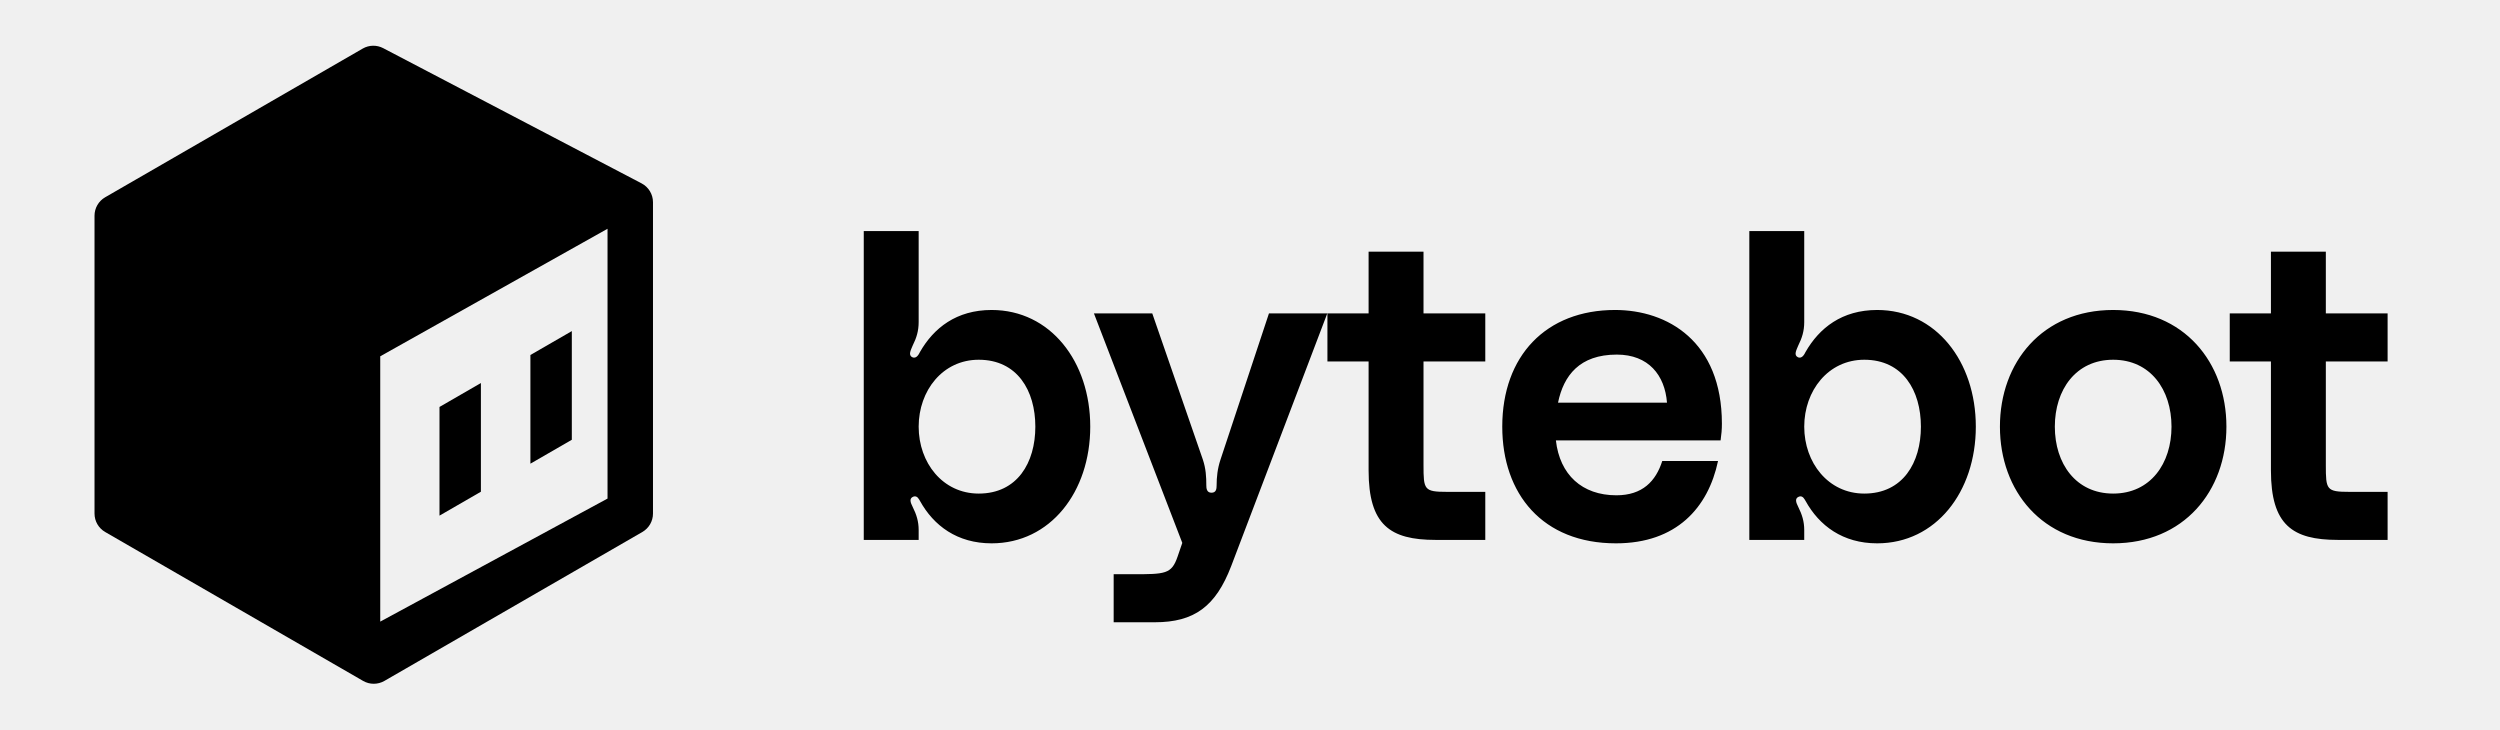
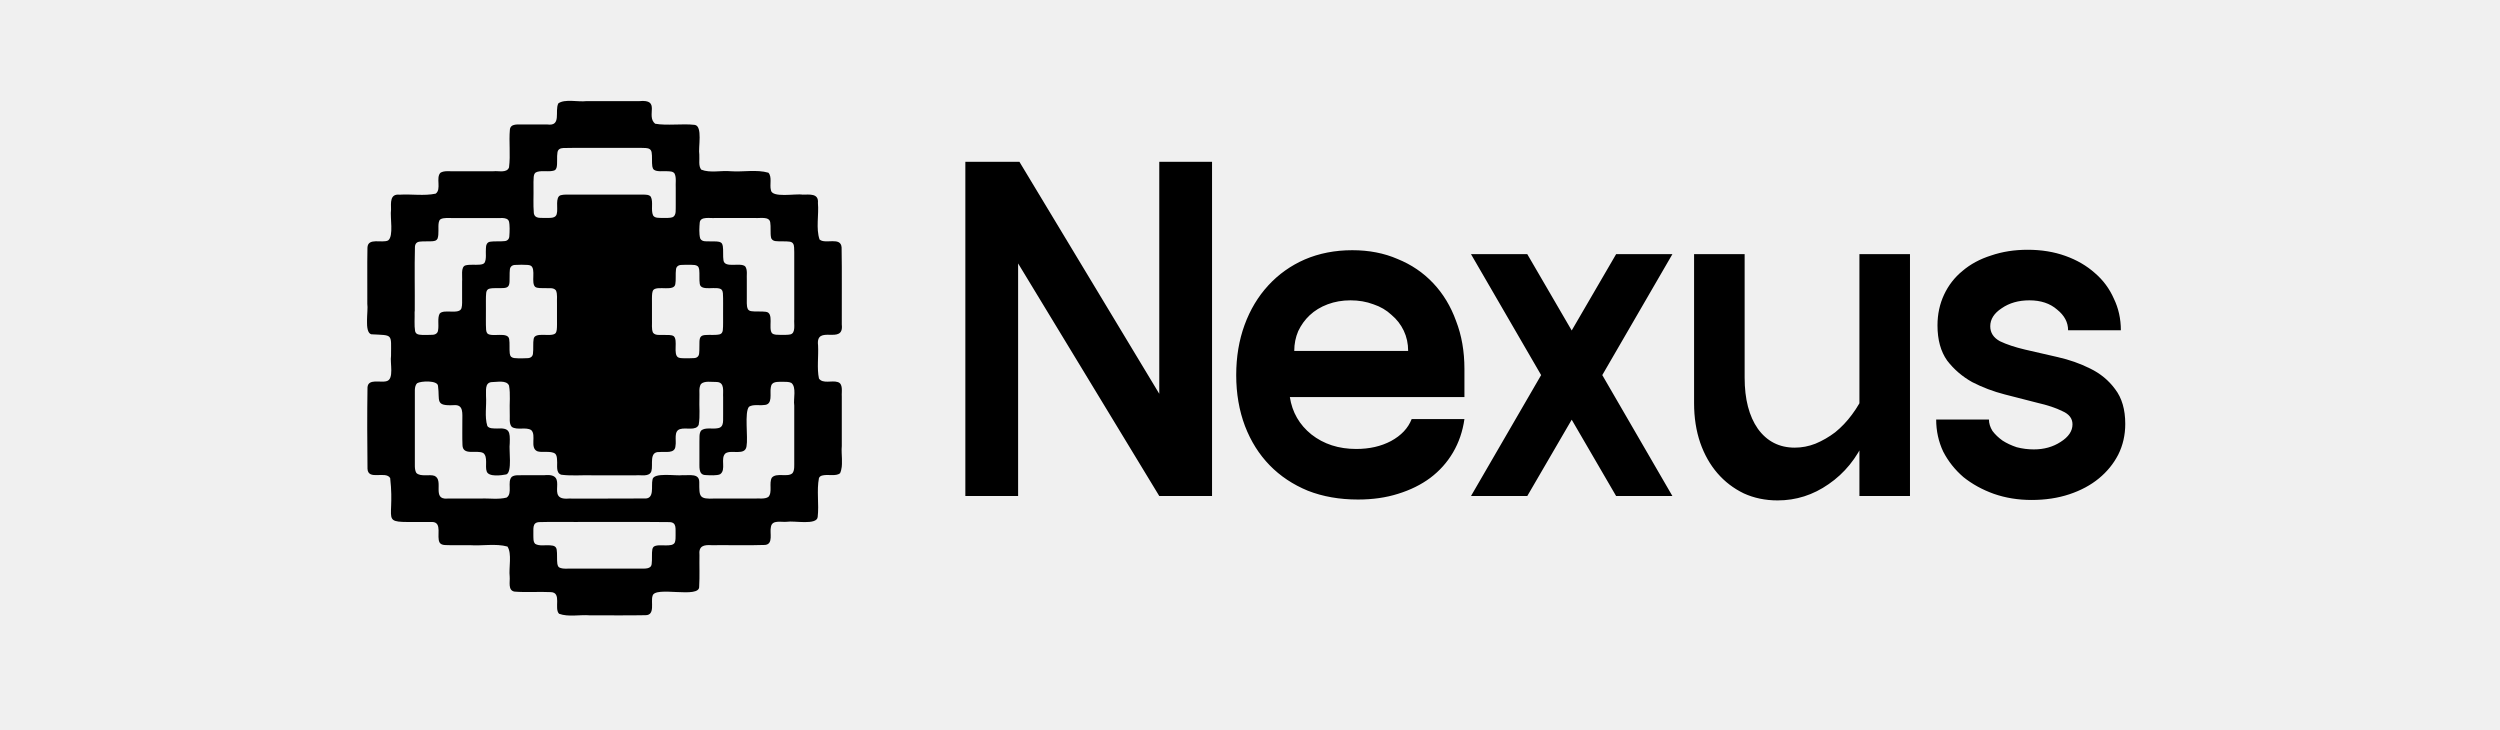
<svg xmlns="http://www.w3.org/2000/svg" width="2132" height="622" viewBox="0 0 2132 622" fill="none">
-   <path d="M518.104 425.182L324.272 530.111V303.85L518.104 195.09V425.182ZM547.146 156.383L326.784 41.065C321.285 38.188 314.691 38.325 309.314 41.428L89.668 168.242C84.059 171.482 80.605 177.466 80.605 183.944V437.977C80.605 444.455 84.059 450.439 89.668 453.679L309.67 580.697C315.283 583.931 322.19 583.931 327.803 580.697L547.805 453.679C553.414 450.439 556.868 444.455 556.868 437.977V172.445C556.868 165.699 553.121 159.511 547.146 156.383Z" fill="black" />
-   <path d="M410.114 326.654L374.798 347.049V439.731L410.114 419.34V326.654Z" fill="black" />
-   <path d="M487.645 282.352L452.329 302.746V395.426L487.645 375.038V282.352Z" fill="black" />
-   <path d="M783.437 197.043V274.596C783.437 282.278 781.608 288.131 778.316 294.716C776.852 298.374 774.292 302.764 777.95 304.593C781.608 306.422 783.803 301.666 784.535 300.203C796.241 279.717 815.629 264.353 845.626 264.353C895.743 264.353 929.764 308.251 929.764 363.855C929.764 419.459 895.743 463.358 845.626 463.358C816.361 463.358 796.241 448.359 784.535 427.142C783.803 426.044 782.34 422.386 779.047 423.483C775.023 424.947 776.487 428.605 778.316 432.263C781.608 438.848 783.437 444.701 783.437 452.017V460.431H736.613V197.043H783.437ZM834.651 420.923C867.575 420.923 882.939 394.584 882.939 363.855C882.939 333.127 867.575 306.788 834.651 306.788C803.923 306.788 783.437 333.127 783.437 363.855C783.437 394.584 803.923 420.923 834.651 420.923ZM932.905 267.28H982.656L1025.82 392.023C1028.38 399.705 1028.75 406.656 1028.75 413.972C1028.75 416.533 1029.11 420.191 1033.14 420.191C1037.16 420.191 1037.53 416.899 1037.53 413.972C1037.53 407.022 1038.26 399.705 1040.82 392.023L1082.16 267.28H1131.91L1049.97 482.746C1036.8 517.133 1018.51 530.668 984.851 530.668H949.732V489.696H965.828C993.63 489.696 999.117 489.696 1004.24 474.698L1008.26 462.992L932.905 267.28ZM1266.65 308.251H1213.97V396.413C1213.97 417.63 1214.33 419.459 1234.09 419.459H1266.65V460.431H1224.21C1185.44 460.431 1167.14 447.627 1167.14 401.169V308.251H1132.03V267.28H1167.14V214.602H1213.97V267.28H1266.65V308.251ZM1468.43 361.295C1468.43 366.416 1468.07 370.074 1467.33 375.561H1326.86C1330.15 404.827 1349.18 422.386 1378.44 422.386C1400.76 422.386 1412.1 410.314 1417.58 393.121H1465.14C1456.73 432.995 1429.66 463.358 1378.08 463.358C1315.52 463.358 1281.13 421.289 1281.13 363.855C1281.13 303.496 1318.45 264.353 1377.34 264.353C1421.97 264.353 1468.43 291.058 1468.43 361.295ZM1328.69 343.37H1421.61C1419.78 319.957 1405.88 302.398 1378.81 302.398C1346.98 302.398 1333.45 320.323 1328.69 343.37ZM1538.65 197.043V274.596C1538.65 282.278 1536.82 288.131 1533.53 294.716C1532.06 298.374 1529.5 302.764 1533.16 304.593C1536.82 306.422 1539.01 301.666 1539.75 300.203C1551.45 279.717 1570.84 264.353 1600.84 264.353C1650.95 264.353 1684.98 308.251 1684.98 363.855C1684.98 419.459 1650.95 463.358 1600.84 463.358C1571.57 463.358 1551.45 448.359 1539.75 427.142C1539.01 426.044 1537.55 422.386 1534.26 423.483C1530.23 424.947 1531.7 428.605 1533.53 432.263C1536.82 438.848 1538.65 444.701 1538.65 452.017V460.431H1491.82V197.043H1538.65ZM1589.86 420.923C1622.79 420.923 1638.15 394.584 1638.15 363.855C1638.15 333.127 1622.79 306.788 1589.86 306.788C1559.13 306.788 1538.65 333.127 1538.65 363.855C1538.65 394.584 1559.13 420.923 1589.86 420.923ZM1802.11 264.353C1862.47 264.353 1898.69 308.983 1898.69 363.855C1898.69 418.728 1862.47 463.358 1802.11 463.358C1741.75 463.358 1705.54 418.728 1705.54 363.855C1705.54 308.983 1741.75 264.353 1802.11 264.353ZM1802.11 420.923C1833.94 420.923 1851.86 395.316 1851.86 363.855C1851.86 332.395 1833.94 306.788 1802.11 306.788C1770.29 306.788 1752.36 332.395 1752.36 363.855C1752.36 395.316 1770.29 420.923 1802.11 420.923ZM2036.15 308.251H1983.47V396.413C1983.47 417.63 1983.84 419.459 2003.59 419.459H2036.15V460.431H1993.71C1954.94 460.431 1936.65 447.627 1936.65 401.169V308.251H1901.53V267.28H1936.65V214.602H1983.47V267.28H2036.15V308.251Z" fill="black" />
+   <path d="M823.25 138H868.25V423H823.25V138ZM988.625 138H1033.63V423H988.625V138ZM1014.5 423H988.625L836.375 172.125V138H869.375L1014.5 378.75V423ZM1153.24 213.375C1167.49 213.375 1180.37 215.875 1191.87 220.875C1203.62 225.625 1213.74 232.5 1222.24 241.5C1230.74 250.5 1237.24 261.25 1241.74 273.75C1246.49 286 1248.87 299.625 1248.87 314.625V338.625H1099.99C1101.99 351.625 1108.12 362.25 1118.37 370.5C1128.87 378.75 1141.62 382.875 1156.62 382.875C1167.87 382.875 1177.74 380.625 1186.24 376.125C1194.99 371.375 1200.87 365.125 1203.87 357.375H1248.87C1247.37 367.875 1244.12 377.375 1239.12 385.875C1234.12 394.375 1227.62 401.625 1219.62 407.625C1211.87 413.375 1202.74 417.875 1192.24 421.125C1181.99 424.375 1170.62 426 1158.12 426C1142.37 426 1128.12 423.5 1115.37 418.5C1102.62 413.25 1091.74 406 1082.74 396.75C1073.74 387.5 1066.74 376.375 1061.74 363.375C1056.74 350.125 1054.24 335.625 1054.24 319.875C1054.24 304.375 1056.62 290.125 1061.37 277.125C1066.12 264.125 1072.87 252.875 1081.62 243.375C1090.37 233.875 1100.74 226.5 1112.74 221.25C1124.99 216 1138.49 213.375 1153.24 213.375ZM1151.74 256.125C1144.74 256.125 1138.24 257.25 1132.24 259.5C1126.24 261.75 1121.12 264.875 1116.87 268.875C1112.87 272.625 1109.62 277.125 1107.12 282.375C1104.87 287.625 1103.74 293.25 1103.74 299.25H1200.87C1200.87 293 1199.62 287.25 1197.12 282C1194.62 276.75 1191.12 272.25 1186.62 268.5C1182.37 264.5 1177.24 261.5 1171.24 259.5C1165.24 257.25 1158.74 256.125 1151.74 256.125ZM1378.22 423L1339.6 356.625H1341.1L1302.47 423H1254.47L1317.1 315V324.75L1254.47 216.75H1302.47L1341.1 283.125H1339.6L1378.22 216.75H1426.22L1363.6 324.75V315L1426.22 423H1378.22ZM1487.83 322.125C1487.83 340.375 1491.58 354.875 1499.08 365.625C1506.83 376.375 1517.33 381.75 1530.58 381.75C1536.58 381.75 1542.46 380.625 1548.21 378.375C1554.21 375.875 1559.83 372.625 1565.08 368.625C1570.33 364.375 1575.08 359.375 1579.33 353.625C1583.83 347.625 1587.58 341.125 1590.58 334.125L1585.71 349.5V216.75H1628.83V423H1585.71V374.625H1590.58C1583.33 390.875 1572.96 403.625 1559.46 412.875C1546.21 422.125 1531.71 426.75 1515.96 426.75C1505.46 426.75 1495.83 424.75 1487.08 420.75C1478.33 416.5 1470.83 410.75 1464.58 403.5C1458.33 396.25 1453.46 387.625 1449.96 377.625C1446.46 367.375 1444.71 356.125 1444.71 343.875V216.75H1487.83V322.125ZM1697.29 278.25C1697.29 283.75 1700.04 288 1705.54 291C1711.29 293.75 1718.42 296.125 1726.92 298.125C1735.67 300.125 1744.92 302.25 1754.67 304.5C1764.67 306.75 1773.92 310 1782.42 314.25C1791.17 318.5 1798.29 324.375 1803.79 331.875C1809.54 339.375 1812.42 349.25 1812.42 361.5C1812.42 371 1810.42 379.75 1806.42 387.75C1802.42 395.5 1796.92 402.25 1789.92 408C1782.92 413.75 1774.54 418.25 1764.79 421.5C1755.04 424.75 1744.29 426.375 1732.54 426.375C1721.04 426.375 1710.29 424.625 1700.29 421.125C1690.54 417.625 1681.92 412.875 1674.42 406.875C1667.17 400.625 1661.42 393.375 1657.17 385.125C1653.17 376.625 1651.17 367.5 1651.17 357.75H1696.17C1696.17 361 1697.17 364.25 1699.17 367.5C1701.42 370.5 1704.29 373.25 1707.79 375.75C1711.29 378 1715.29 379.875 1719.79 381.375C1724.54 382.625 1729.42 383.25 1734.42 383.25C1743.17 383.25 1750.79 381.125 1757.29 376.875C1764.04 372.625 1767.42 367.625 1767.42 361.875C1767.42 356.875 1764.54 353.125 1758.79 350.625C1753.29 347.875 1746.17 345.5 1737.42 343.5C1728.92 341.25 1719.67 338.875 1709.67 336.375C1699.92 333.875 1690.67 330.375 1681.92 325.875C1673.42 321.125 1666.29 315 1660.54 307.5C1655.04 299.75 1652.29 289.75 1652.29 277.5C1652.29 268 1654.17 259.25 1657.92 251.25C1661.67 243.25 1666.92 236.5 1673.67 231C1680.42 225.25 1688.54 220.875 1698.04 217.875C1707.54 214.625 1717.92 213 1729.17 213C1740.92 213 1751.67 214.75 1761.42 218.25C1771.17 221.75 1779.54 226.625 1786.54 232.875C1793.54 238.875 1798.92 246.125 1802.67 254.625C1806.67 262.875 1808.67 271.875 1808.67 281.625H1763.67C1763.67 274.875 1760.54 269 1754.29 264C1748.29 258.75 1740.42 256.125 1730.67 256.125C1721.42 256.125 1713.54 258.375 1707.04 262.875C1700.54 267.125 1697.29 272.25 1697.29 278.25Z" fill="black" />
+   <g clip-path="url(#clip0_278_588)">
+     <path d="M698.938 204.327C695.674 194.732 698.454 183.282 697.527 173.123C698.333 164.656 690.314 165.987 684.35 165.987C678.668 164.898 657.874 169.172 657.39 161.874C656.262 157.682 658.559 150.707 655.295 147.28C645.18 144.377 633.614 146.796 623.177 146.03C615.036 145.224 605.727 147.724 598.071 144.7C595.451 141.596 596.701 136.475 596.378 131.839C595.29 125.953 599.521 107.327 592.348 106.48C582.072 105.271 568.854 107.327 558.699 105.513C550.478 98.82 564.018 84.387 545.078 86.242C529.805 86.242 515.298 86.242 500.024 86.242C493.254 87.129 481.608 84.145 476.127 88.177C472.863 94.869 479.069 107.811 466.818 106.158C459.686 106.239 453.359 106.158 446.145 106.158C442.035 106.319 435.345 105.029 434.821 110.633C433.895 121.276 435.466 132.081 434.096 142.765C432.242 147.764 425.15 145.547 420.918 146.03C409.353 146.03 398.835 146.03 387.35 146.03C383.602 146.232 378.766 145.305 375.583 147.361C371.472 151.675 376.671 161.431 371.553 165.14C361.599 167.237 351.001 165.382 340.765 166.027C332.463 165.14 333.39 172.84 333.471 178.807C332.504 185.217 335.929 201.465 330.972 205.053C325.854 207.633 313.644 202.311 313.362 211.261C313.039 227.348 313.362 243.272 313.241 259.197C314.248 264.962 310.38 283.346 316.626 285.08C335.566 286.128 333.471 284.193 333.471 303.504C332.463 309.269 336.372 323.541 329.602 325.073C324.484 326.565 313.845 322.574 313.402 330.435C313.039 353.577 313.16 376.476 313.402 399.698C313.805 410.1 328.836 401.23 332.745 407.681C337.581 449.932 320.051 444.771 368.611 445.134C377.557 445.416 371.956 457.713 374.938 462.752C376.711 465.453 380.862 464.728 383.844 464.929C389.889 464.889 394.765 464.929 400.769 464.929C411.126 465.695 422.651 463.317 432.766 466.098C436.756 472.105 433.774 484.281 434.66 491.78C435.063 496.134 432.968 503.391 438.69 504.519C449.087 505.366 459.404 504.439 469.76 504.963C479.351 505.285 472.259 518.872 476.772 523.428C484.751 526.371 494.705 524.032 503.047 524.758C519.126 524.677 534.439 524.96 550.478 524.637C559.021 524.677 554.79 513.147 556.483 508.269C558.095 499.238 596.983 511.01 596.257 500.165C596.781 491.135 596.338 482.628 596.499 473.476C595.653 465.494 600.126 464.526 606.856 464.929C622.25 464.768 637.08 465.252 652.433 464.728C659.768 464.042 656.221 454.326 657.43 449.448C658.357 442.957 666.457 445.537 671.092 444.973C677.136 443.884 696.641 448.158 697.326 440.861C698.575 429.854 696.318 418.405 698.414 407.64C699.018 406.35 700.107 405.665 701.839 405.383C706.111 404.415 713.002 406.35 716.387 403.609C719.53 396.836 717.153 387.563 717.878 380.306C717.878 366.034 717.878 352.407 717.878 338.176C717.556 334.144 719.369 326.968 714.171 325.759C709.536 324.267 701.598 327.492 698.414 322.816C696.56 314.228 698.132 303.746 697.648 294.514C695.351 276.17 719.974 294.756 717.878 276.735C717.757 254.722 718.12 233.113 717.717 211.02C717.113 201.586 703.975 208.48 699.099 204.367L699.018 204.287L698.938 204.327ZM473.75 144.579C474.233 144.055 474.515 143.369 474.717 142.644C475.483 139.58 474.757 133.291 475.402 129.985C475.805 127.364 477.659 126.356 480.399 126.235C493.657 125.913 507.036 126.235 520.093 126.114C527.548 126.114 534.681 126.114 542.096 126.114C544.917 126.114 547.98 126.034 550.72 126.235C553.46 126.396 555.314 127.404 555.717 129.985C556.321 133.008 555.757 138.612 556.281 141.797C556.483 142.926 556.805 144.015 557.651 144.74C560.351 146.716 565.59 145.788 569.015 146.03C571.312 146.151 573.892 146.03 575.262 148.006C576.995 151.513 575.987 156.311 576.269 160.665C576.269 165.463 576.269 169.575 576.269 174.695C576.027 178.162 577.277 183.968 573.247 185.338C571.313 185.983 567.927 185.862 564.704 185.862C562.084 185.701 558.417 186.225 556.926 183.645C554.911 179.089 557.248 172.316 555.072 167.922C553.783 165.906 550.76 166.027 548.383 165.946C533.029 165.946 518.401 165.946 503.087 165.946C497.687 165.946 493.133 165.946 487.451 165.946C484.469 166.027 480.923 165.705 478.183 166.471C473.226 167.962 476.087 178.041 474.838 182.153C474.153 186.427 469.075 185.742 465.811 185.862C461.056 185.58 456.18 186.911 455.253 181.791C454.608 174.292 455.132 166.954 454.971 159.536C454.971 156.754 454.89 153.69 455.132 150.989C455.333 149.296 455.615 148.046 456.824 147.119C460.411 145.103 466.496 146.514 470.687 145.829C471.815 145.667 472.984 145.426 473.79 144.66L473.871 144.579H473.75ZM615.399 247.102C616.124 247.868 616.366 248.957 616.487 250.045C616.85 255.367 616.568 262.18 616.648 267.744C616.568 271.977 616.85 277.904 616.407 281.653C616.205 283.185 615.48 284.636 613.908 285.08C610.201 286.048 605.647 285.362 601.859 285.685C597.829 285.846 596.66 287.338 596.499 291.329C596.338 294.191 596.58 298.223 596.257 301.045C596.136 303.907 594.323 305.359 591.623 305.399C589.286 305.601 585.941 305.52 583.16 305.52C581.508 305.48 579.735 305.48 578.284 304.754C573.811 302.013 578.365 290.039 574.577 286.733C572.804 285.362 568.935 285.725 566.356 285.644C563.172 285.362 558.901 286.491 556.845 283.629C555.435 280.363 556.201 276.372 555.999 272.259C555.999 270.848 555.999 269.316 555.999 267.986C555.999 265.164 555.999 262.422 555.999 259.6C555.999 256.496 555.878 252.585 556.201 250.086C556.362 248.917 556.644 247.707 557.53 246.941C561.601 243.716 574.939 248.715 575.907 242.305C576.551 239.321 575.987 233.274 576.471 229.928C576.632 227.388 578.526 225.977 581.065 225.936C583.563 225.735 586.747 225.816 589.286 225.816C591.744 225.936 593.436 225.816 595.048 227.065C595.854 227.831 596.136 228.96 596.298 230.089C596.701 233.355 596.217 238.959 596.741 241.942C597.466 248.957 611.45 243.474 615.359 246.981L615.439 247.062L615.399 247.102ZM415.639 284.233C414.914 283.467 414.672 282.379 414.551 281.29C414.189 275.969 414.471 269.155 414.39 263.592C414.471 259.358 414.189 253.432 414.632 249.683C414.833 248.151 415.559 246.699 417.13 246.256C420.838 245.288 425.392 245.973 429.18 245.651C433.21 245.49 434.378 243.998 434.539 240.007C434.701 237.144 434.459 233.113 434.781 230.291C434.862 227.589 436.635 226.017 439.214 225.936C442.599 225.695 446.951 225.735 450.014 225.936C450.981 226.017 451.948 226.178 452.714 226.622C457.187 229.363 452.633 241.337 456.421 244.643C458.195 246.014 462.063 245.651 464.642 245.732C467.826 246.014 472.098 244.885 474.153 247.747C475.563 251.013 474.798 255.004 474.999 259.116C474.999 260.528 474.999 262.06 474.999 263.39C474.999 266.212 474.999 268.954 474.999 271.776C474.999 274.88 475.12 278.791 474.798 281.29C474.636 282.459 474.354 283.669 473.468 284.435C469.398 287.66 456.059 282.661 455.092 289.071C454.447 292.055 455.011 298.102 454.527 301.448C454.366 303.988 452.472 305.399 449.933 305.439C447.435 305.641 444.251 305.56 441.713 305.56C439.254 305.439 437.562 305.56 435.95 304.311C435.144 303.545 434.862 302.416 434.701 301.287C434.298 298.021 434.781 292.417 434.257 289.434C433.532 282.419 419.548 287.902 415.639 284.395L415.559 284.314L415.639 284.233ZM353.701 265.567C353.862 247.102 353.378 228.839 353.862 210.415C354.063 207.714 355.514 206.303 357.972 206.061C360.793 205.658 365.508 205.98 368.651 205.738C370.908 205.537 372.278 205.174 373.124 203.521C374.575 199.651 373.407 193.522 374.172 189.733C374.374 188.644 374.777 187.596 375.663 186.991C378.323 185.419 382.554 186.064 385.698 185.943C391.621 185.943 396.336 185.943 402.018 185.943C408.869 185.943 415.035 185.943 421.765 185.943C425.351 186.306 432.484 184.653 433.975 188.644C434.862 191.547 434.66 197.836 434.338 201.666C434.177 203.964 432.565 205.496 430.268 205.617C427.004 206.061 421.321 205.577 418.259 206.101C415.236 206.383 414.39 209.084 414.39 211.826C414.027 215.535 415.075 220.897 413.221 224.082C412.456 225.13 411.045 225.533 409.071 225.695C405.283 226.057 400.608 225.332 396.901 226.34C392.71 227.67 394.483 235.935 394.08 240.047C394.08 244.845 394.08 248.554 394.08 253.513C393.999 256.496 394.362 260.003 393.556 262.826C391.662 268.631 378.524 263.229 374.978 267.422C372.883 271.05 374.414 277.259 373.608 281.451C373.447 284.193 371.23 285.523 368.571 285.523C365.951 285.685 362.526 285.644 359.907 285.604C356.763 285.443 354.668 285.12 353.983 282.338C353.177 277.501 353.741 271.05 353.58 265.809V265.607L353.701 265.567ZM557.289 466.421C556.765 466.985 556.483 467.711 556.321 468.477C555.677 471.46 556.281 477.387 555.757 480.733C555.475 485.531 549.793 484.845 546.126 484.926C526.742 484.926 508.124 484.926 488.58 484.926C484.912 484.684 480.077 485.611 476.853 483.878C475.886 483.192 475.523 482.063 475.321 480.935C474.798 477.75 475.321 471.944 474.757 468.84C474.354 466.018 472.339 465.211 469.398 465.09C465.408 464.607 459.927 465.977 456.421 463.8C454.568 461.986 454.971 458.962 454.85 456.544C455.132 451.222 453.52 445.537 459.887 445.255C469.921 444.933 480.318 445.255 490.554 445.134C517.192 445.215 544.272 444.933 570.91 445.255C577.317 445.416 575.947 450.899 576.148 456.342C576.148 458.358 576.189 460.494 575.584 462.349C573.69 467.671 561.117 463.034 557.329 466.381L557.248 466.461L557.289 466.421ZM677.338 345.473C677.338 356.076 677.338 366.841 677.338 377.403C677.338 383.37 677.338 387.765 677.338 393.57C677.257 396.715 677.781 400.948 675.847 403.488C671.898 407.398 662.186 402.762 658.236 407.358C655.536 411.994 659.002 420.017 655.214 423.807C652.071 425.823 647.396 424.896 643.729 425.137C632.042 425.137 621.363 425.137 609.596 425.137C595.975 425.863 596.338 423.525 596.338 411.148C596.338 403.447 588.157 405.544 582.193 405.221C576.874 406.108 557.007 402.48 556.442 409.092C555.112 414.575 558.578 425.863 549.35 425.097C527.75 425.299 506.674 425.097 484.993 425.178C463.957 426.952 486.726 402.883 464.038 405.262C457.429 405.262 451.908 405.262 445.46 405.262C442.518 405.383 438.972 404.859 436.514 406.592C432.162 410.704 437.481 420.743 432.041 424.331C425.069 426.186 416.848 424.775 409.796 425.178C400.326 425.178 391.057 425.218 381.547 425.178C367.886 426.347 378.887 409.414 370.505 405.786C366.435 404.294 358.577 406.874 355.071 403.327C353.217 400.303 353.942 395.586 353.781 392.038C353.781 381.516 353.781 371.195 353.781 360.914C353.821 353.294 353.781 346.038 353.781 338.539C353.983 334.87 352.975 329.589 355.675 326.847C358.778 324.831 373.165 324.186 373.527 329.065C375.301 341.724 370.586 346.36 387.148 345.514C395.571 344.868 394.201 352.649 394.281 359.382C394.321 366.155 394.12 372.807 394.402 379.621C394.684 388.934 406.693 383.37 412.133 386.354C416.284 389.538 413.463 397.763 415.035 401.915C416.526 407.036 427.93 405.342 431.799 404.576C436.998 402.601 433.854 383.693 434.701 378.21C435.063 367.929 434.539 364.744 423.86 365.43C420.959 365.349 417.13 365.631 415.599 363.293C413.101 355.068 415.075 346.32 414.471 337.652C414.713 333.419 413.221 326.646 418.984 325.88C423.78 325.88 432.001 323.864 434.096 328.823C435.466 336.281 434.378 344.143 434.701 351.561C435.023 356.278 433.814 361.156 436.474 364.059C441.027 367.163 448.604 363.857 453.036 366.8C457.59 371.074 451.666 381.717 458.074 384.781C461.983 386.313 469.559 384.136 473.347 386.837C474.999 388.369 474.959 390.627 475.08 392.844C475.483 396.916 473.79 403.447 478.747 404.859C487.613 405.987 496.559 405.06 505.465 405.342C517.796 405.342 529.926 405.342 542.418 405.342C546.65 404.899 553.823 406.955 555.515 401.795C557.127 396.312 553.299 385.023 562.286 385.507C567.202 384.902 575.786 387.321 576.068 380.105C576.995 375.67 574.214 367.365 580.218 365.873C584.893 364.422 593.638 367.647 595.854 362.245C597.184 354.625 596.136 346.683 596.459 339.063C596.701 335.314 595.733 330.798 597.748 327.533C600.69 324.549 606.735 325.839 611.248 325.759C618.381 326.041 616.326 333.983 616.689 338.821C616.689 343.78 616.689 347.65 616.689 352.448C616.366 357.77 618.099 364.381 612.014 365.188C607.823 366.075 601.295 364.22 597.95 367.163C595.975 369.703 596.66 373.694 596.459 376.839C596.459 382.564 596.459 386.999 596.459 392.804C596.66 397.36 595.21 405.02 601.698 405.141C605.445 405.383 611.49 405.665 614.069 404.455C619.671 400.706 613.908 390.708 618.784 386.555C623.902 383.249 635.387 388.934 636.636 380.629C638.087 372.888 634.702 351.48 638.772 346.844C642.399 344.627 647.477 345.957 651.466 345.393C659.486 345.272 656.302 335.515 657.35 330.355C657.995 324.952 662.951 325.718 667.908 325.597C670.245 325.638 672.784 325.517 674.839 326.525C679.433 330.113 676.492 340.192 677.298 345.433V345.634L677.338 345.473ZM658.398 284.193C654.851 280.04 660.493 266.615 652.998 265.89C649.693 265.365 643.729 265.93 640.626 265.365C639.457 265.164 638.369 264.68 637.765 263.592C636.395 260.729 637.039 256.698 636.878 253.472C636.878 248.03 636.878 244.24 636.878 238.636C636.596 235.008 637.724 230.17 635.508 227.186C631.518 223.437 617.898 229.121 616.971 221.945C616.407 218.841 616.971 213.035 616.407 209.85C616.205 208.762 615.883 207.673 614.996 206.988C612.941 205.537 609.354 205.94 606.574 205.859C603.31 205.577 598.715 206.746 597.104 203.279C596.015 199.288 596.418 193.361 596.741 189.733C597.345 184.25 605.969 186.346 609.959 185.903C621.645 185.903 632.042 185.903 643.89 185.903C647.88 186.306 656.181 184.25 656.866 189.733C657.471 192.998 656.826 199.288 657.511 202.352C657.833 204.367 659.486 205.456 661.42 205.617C664.684 206.061 670.366 205.577 673.429 206.101C676.048 206.424 677.096 208.197 677.217 210.979C677.418 213.68 677.298 216.664 677.338 219.405C677.338 237.144 677.338 254.359 677.338 272.219C676.935 276.089 678.869 284.233 673.912 285.201C671.857 285.685 668.432 285.564 665.248 285.564C662.992 285.443 660.251 285.765 658.478 284.233L658.398 284.153V284.193Z" fill="black" />
+   </g>
+   <defs>
+     <clipPath id="clip0_278_588">
+       <rect width="405" height="439" fill="white" transform="translate(313 86)" />
+     </clipPath>
+   </defs>
</svg>
